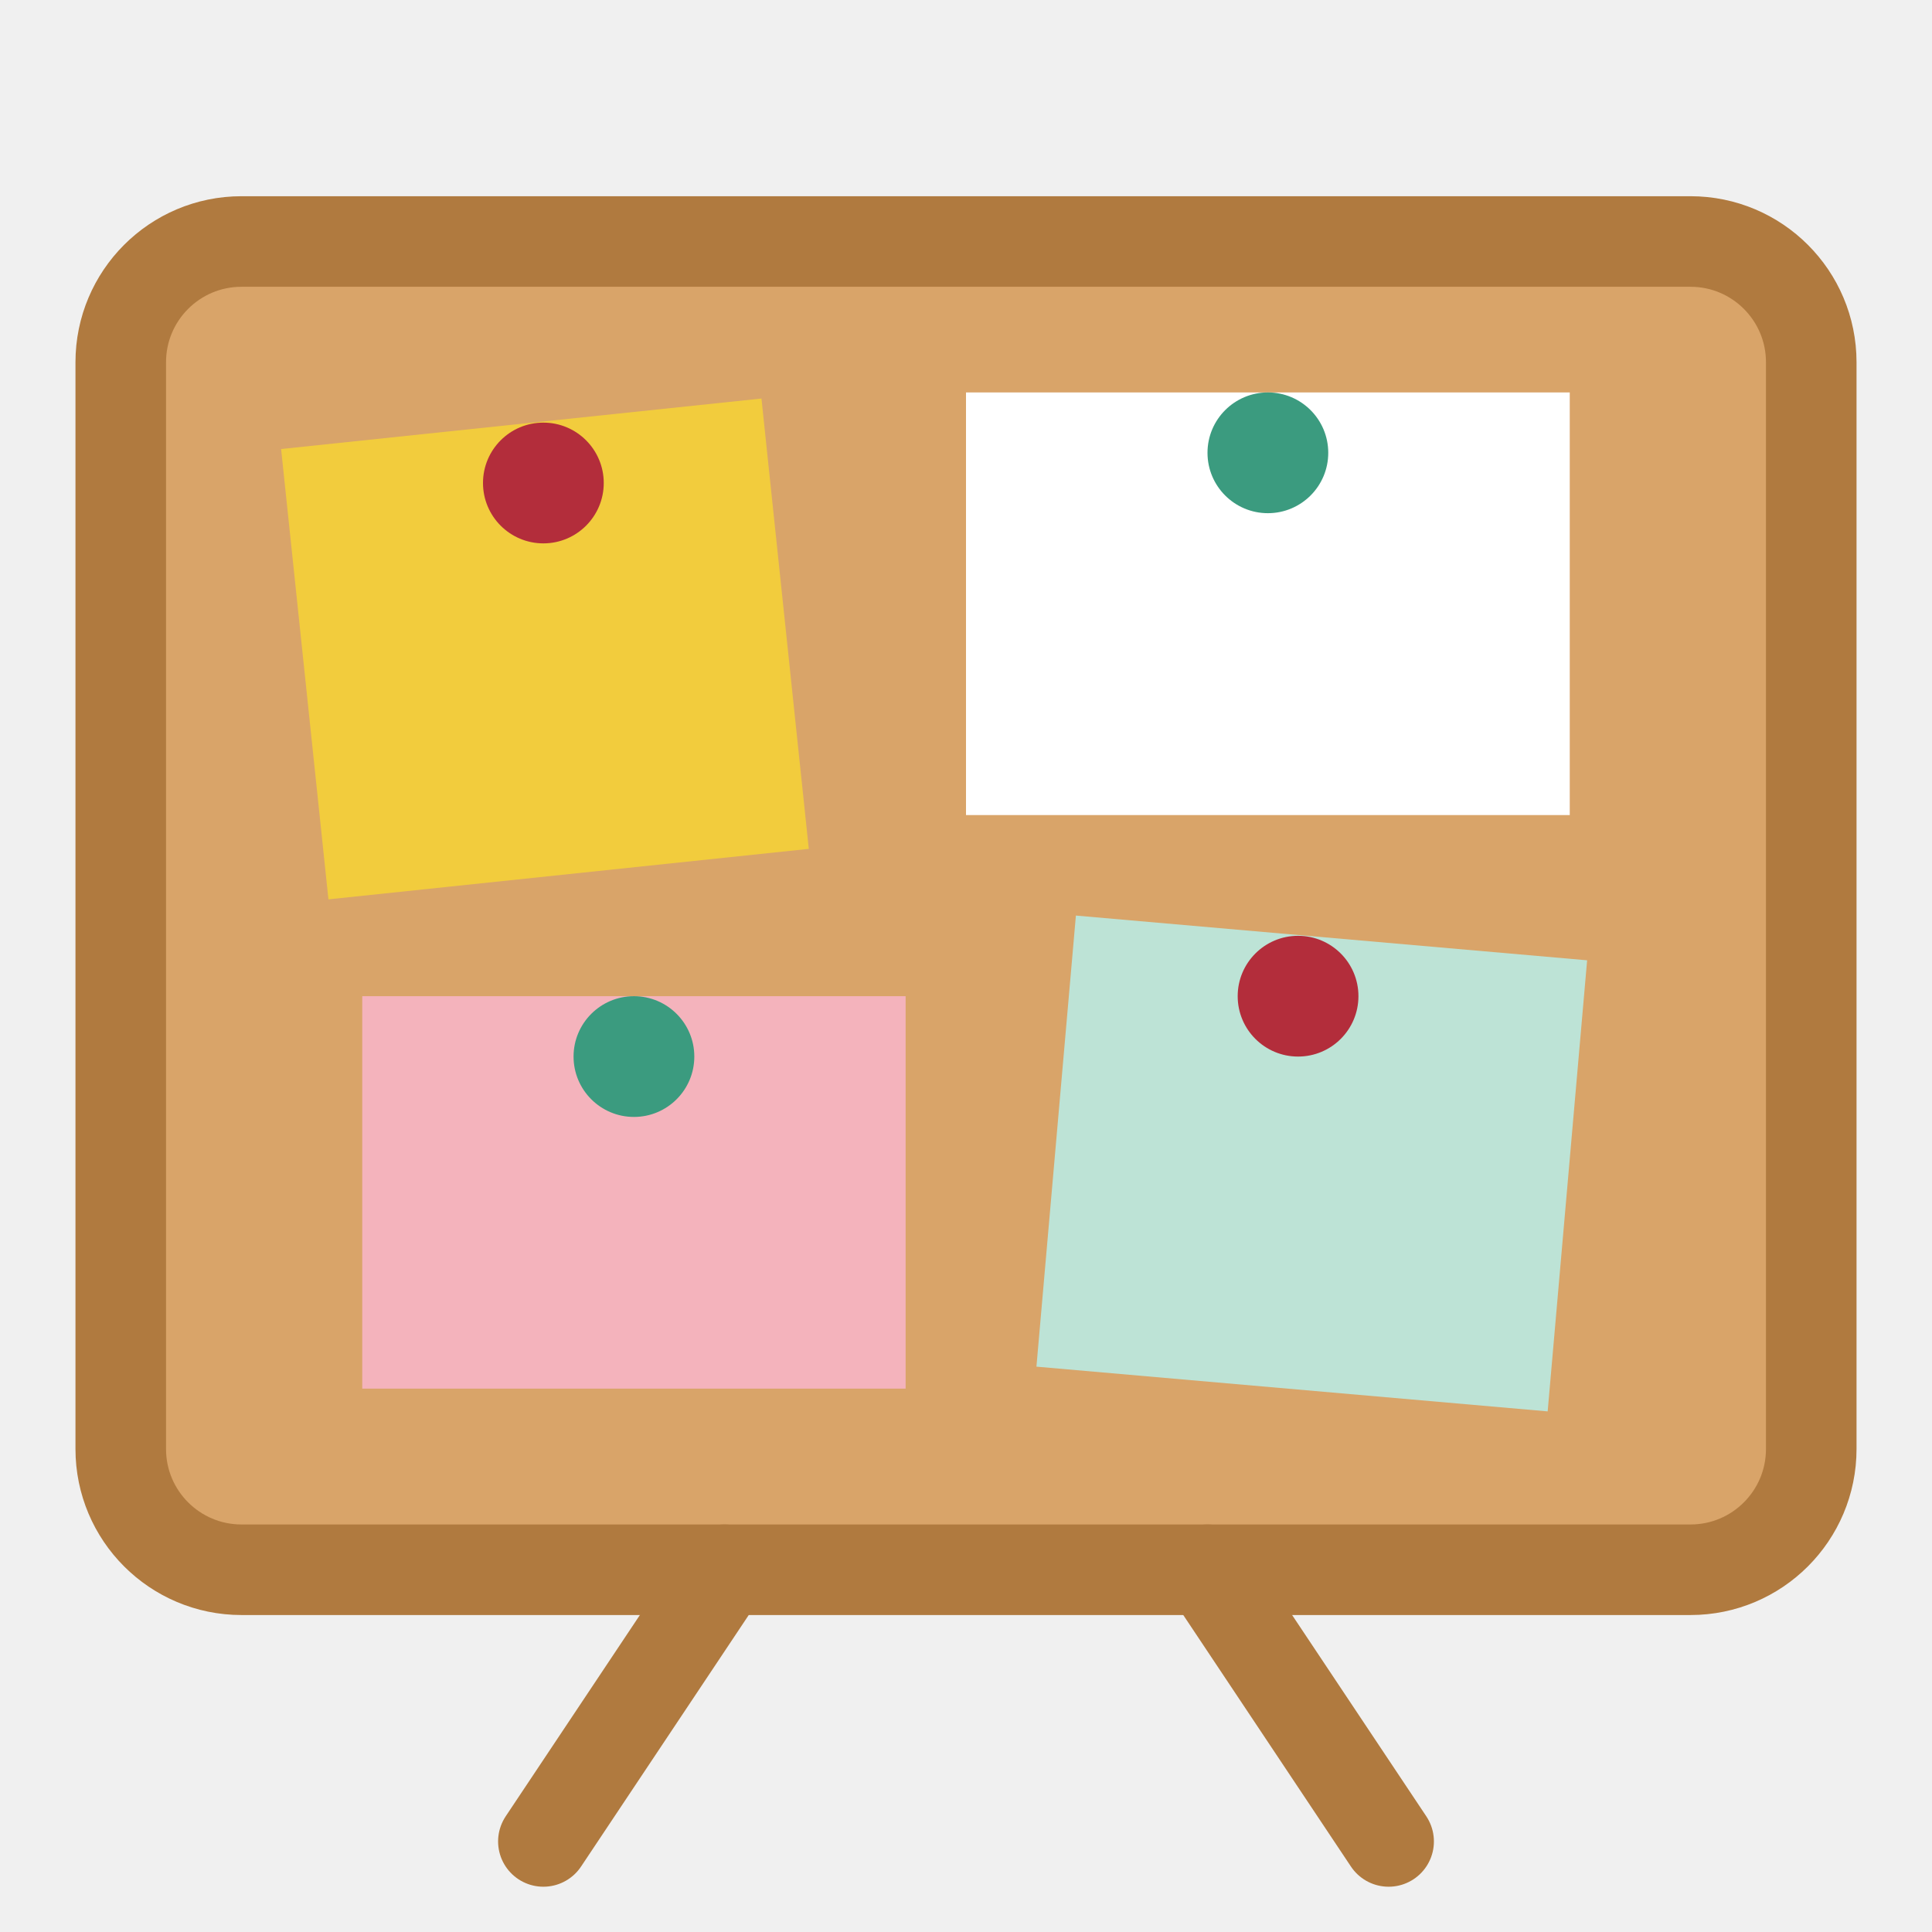
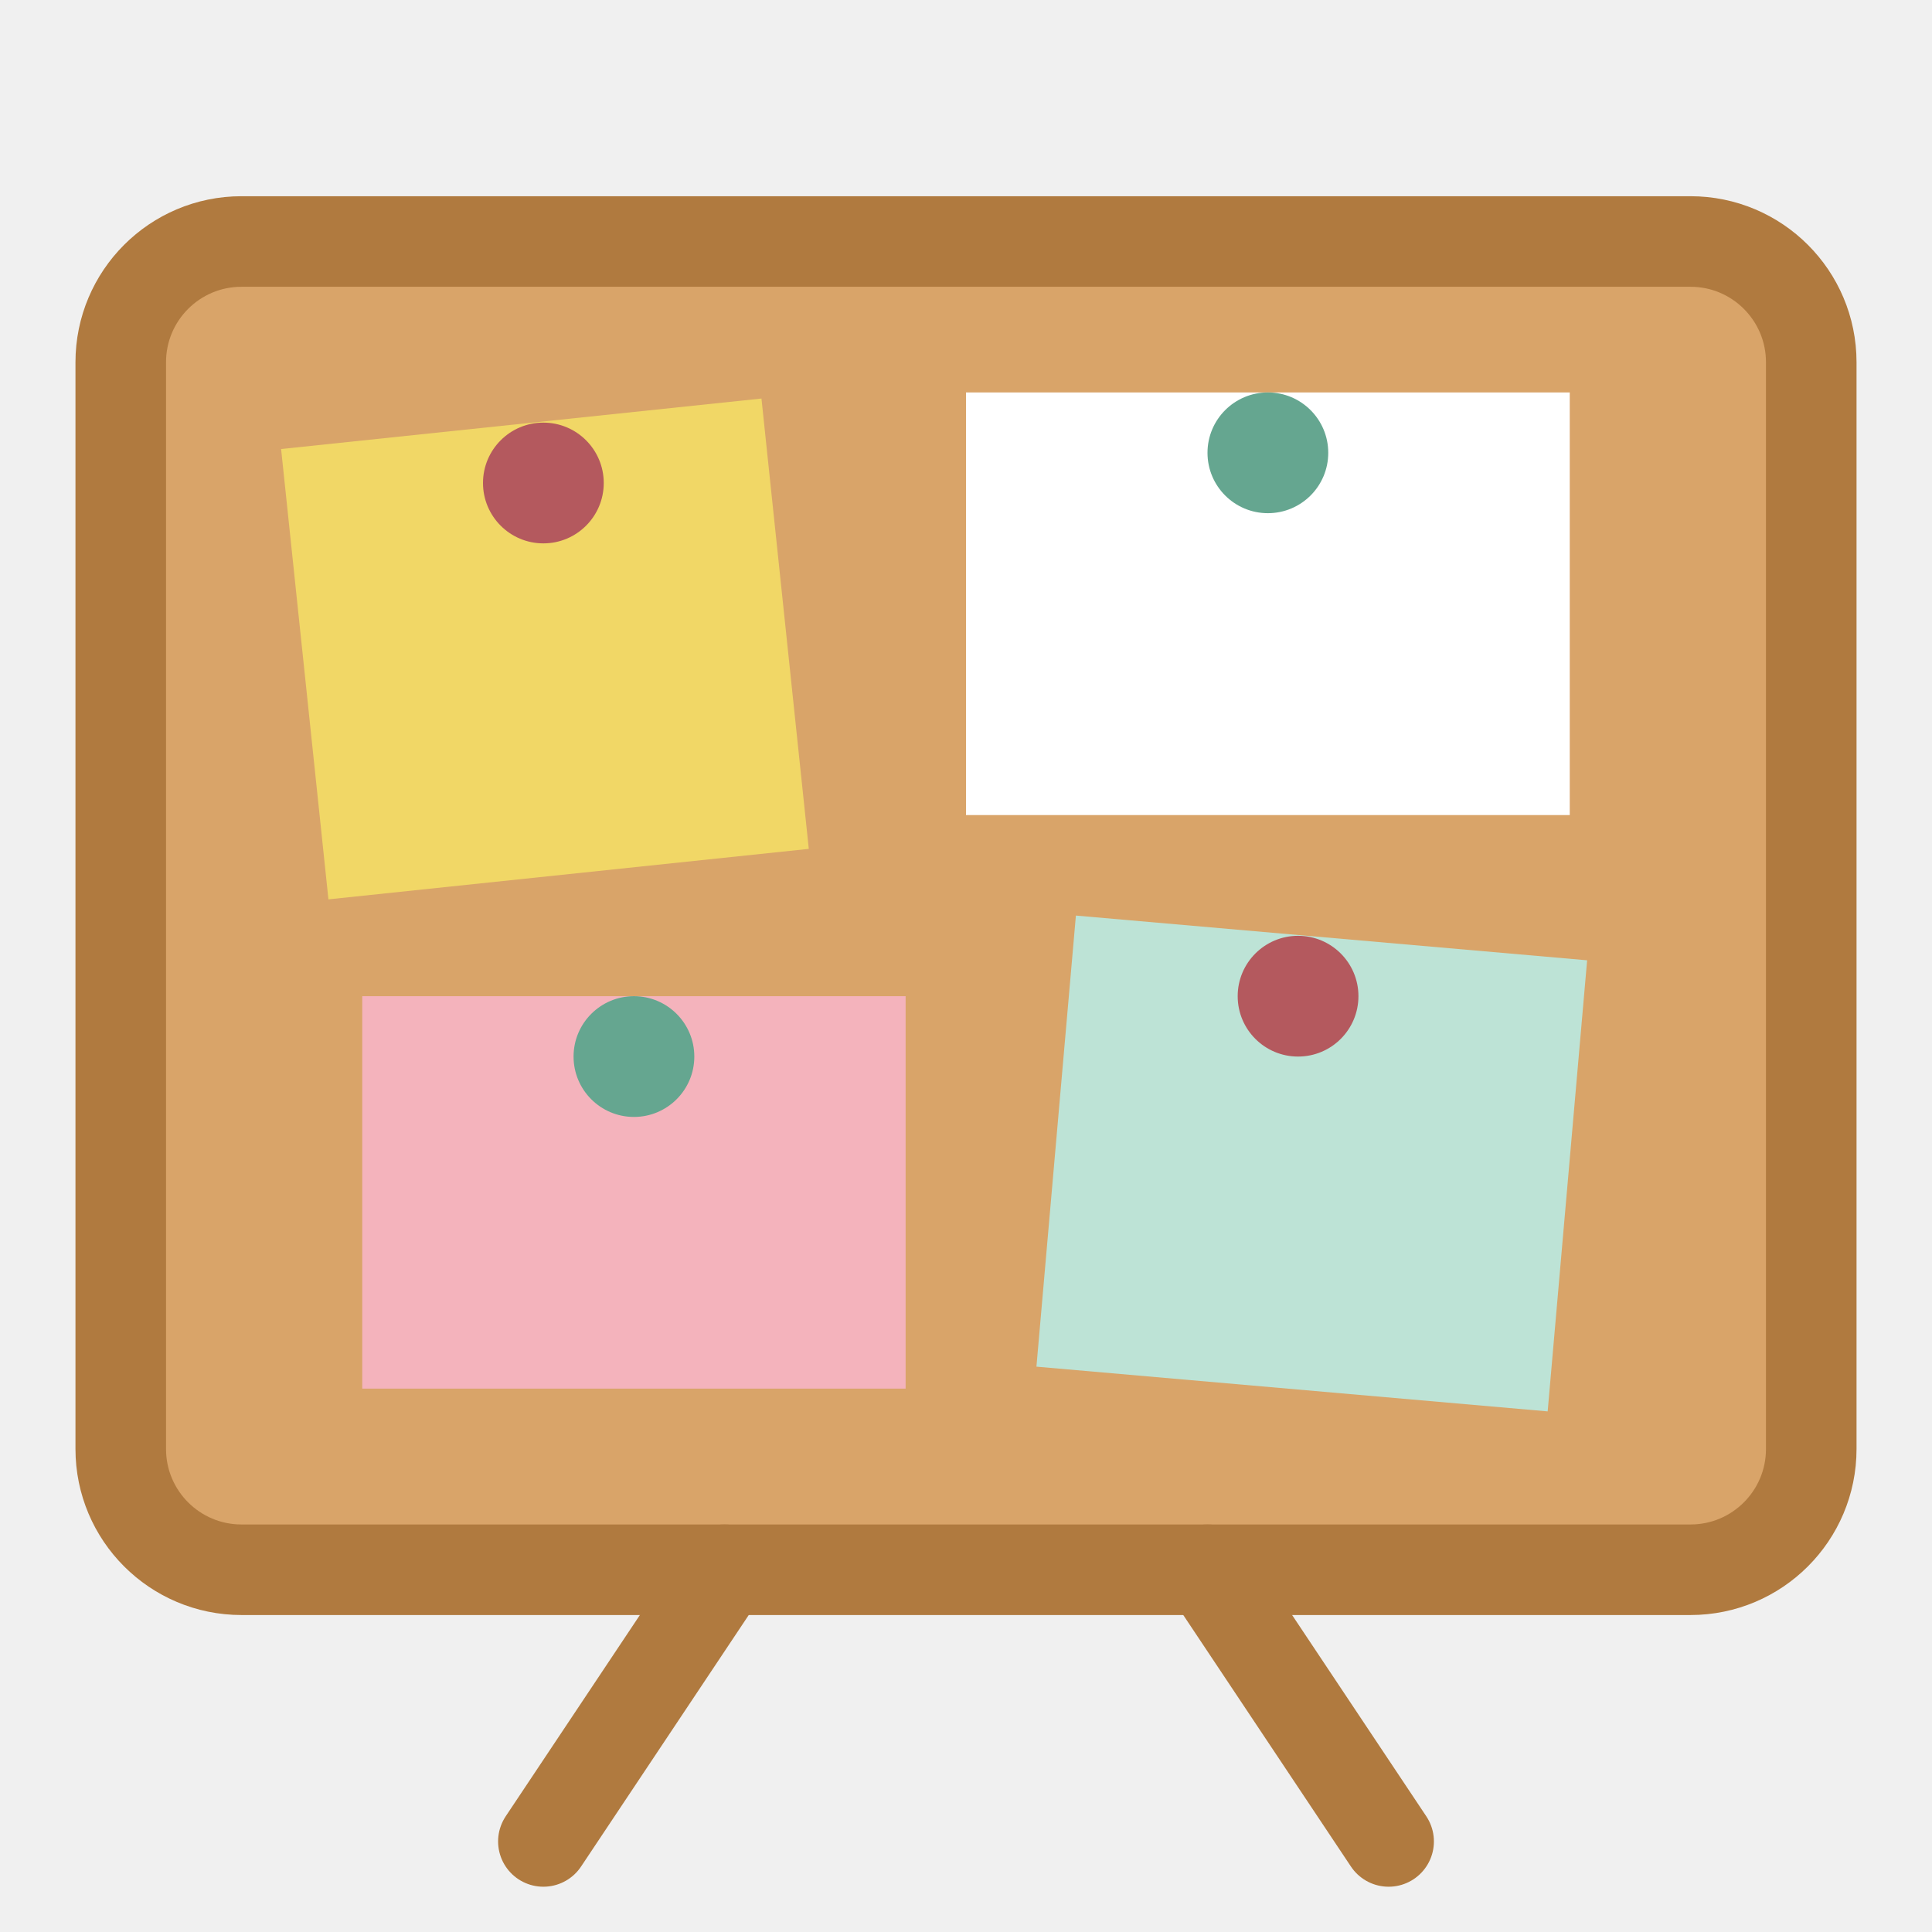
<svg xmlns="http://www.w3.org/2000/svg" viewBox="0 0 64 64">
  <rect x="4" y="8" width="56" height="44" rx="4" fill="#D9A469" stroke="#B07A3F" stroke-width="3" />
-   <rect x="10" y="14" width="16" height="15" fill="#F2CC3D" transform="rotate(-6 18 21)" />
+   <rect x="10" y="14" width="16" height="15" fill="#F1D766" transform="rotate(-6 18 21)" />
  <rect x="32" y="13" width="20" height="14" fill="#fff" />
  <rect x="12" y="33" width="18" height="13" fill="#F4B3BC" />
  <rect x="35" y="31" width="17" height="15" fill="#BDE3D6" transform="rotate(5 43 38)" />
-   <circle cx="18" cy="16" r="2" fill="#B32D3B" />
-   <circle cx="42" cy="15" r="2" fill="#3B9B7F" />
-   <circle cx="21" cy="35" r="2" fill="#3B9B7F" />
-   <circle cx="43" cy="33" r="2" fill="#B32D3B" />
+   <circle cx="18" cy="16" r="2" fill="#B4595E" />
+   <circle cx="42" cy="15" r="2" fill="#65A690" />
+   <circle cx="21" cy="35" r="2" fill="#65A690" />
+   <circle cx="43" cy="33" r="2" fill="#B4595E" />
  <path d="M24 52l-6 9M40 52l6 9" stroke="#B07A3F" stroke-width="3" stroke-linecap="round" />
</svg>
